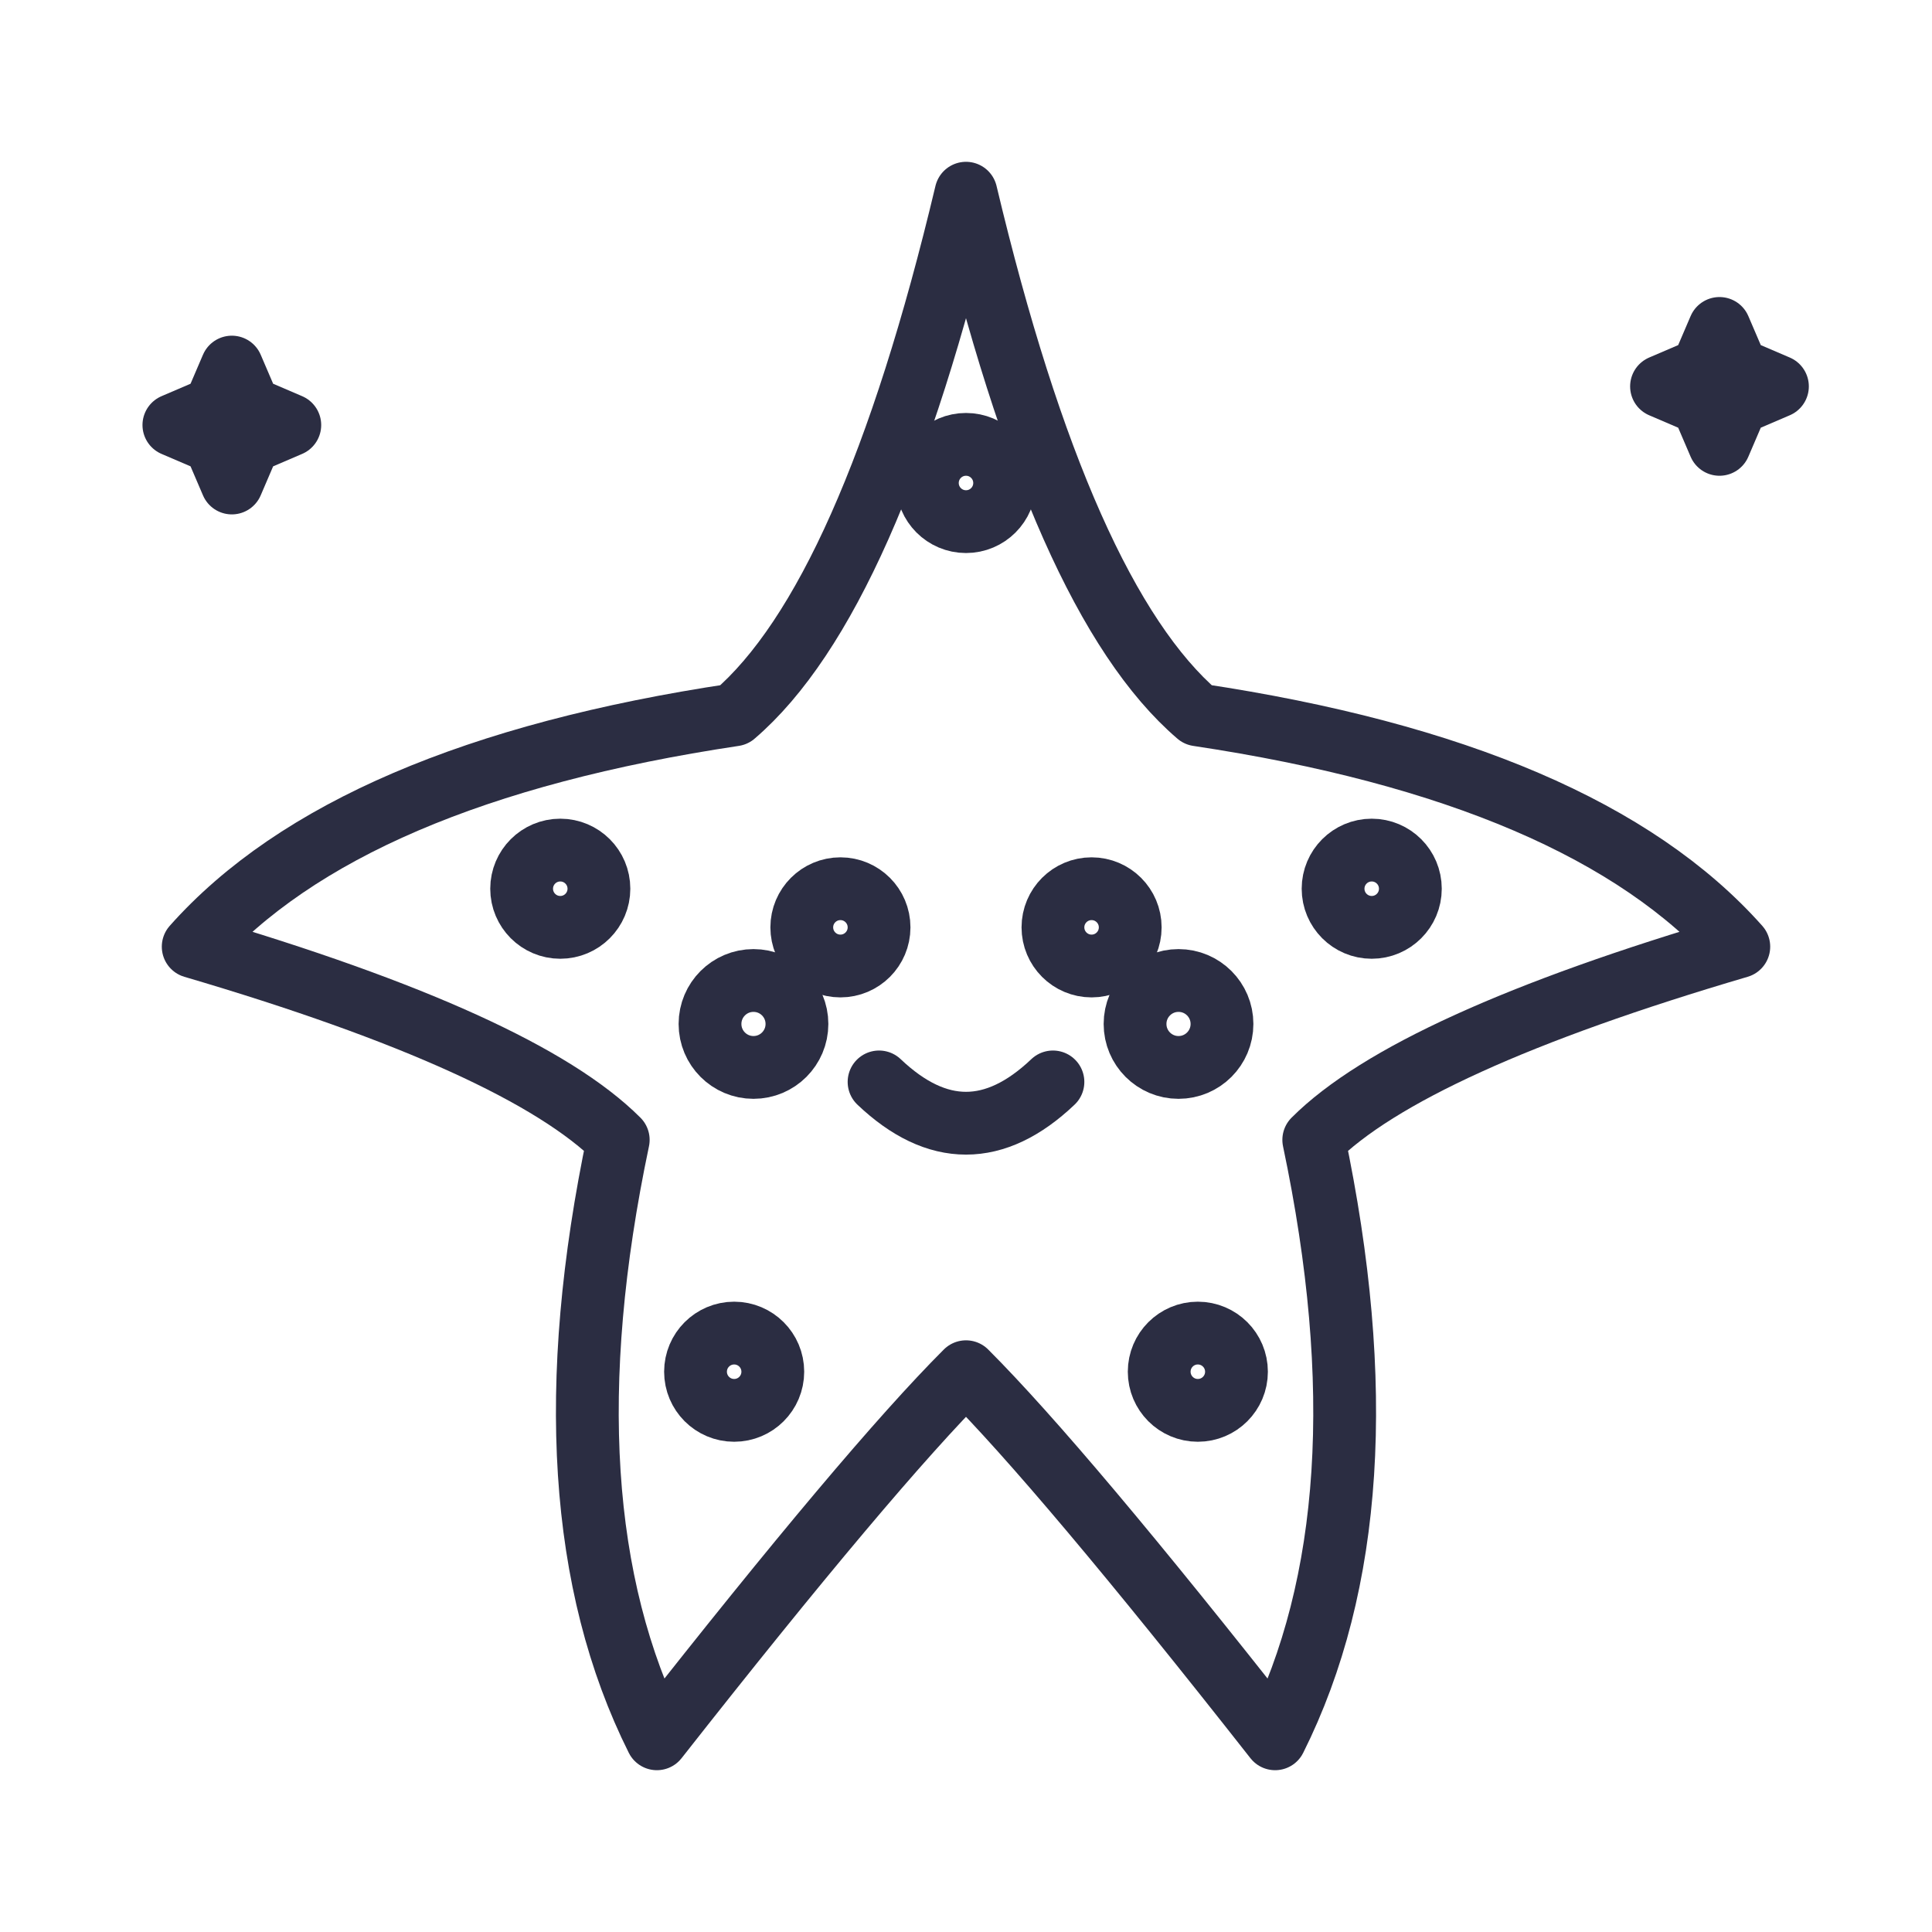
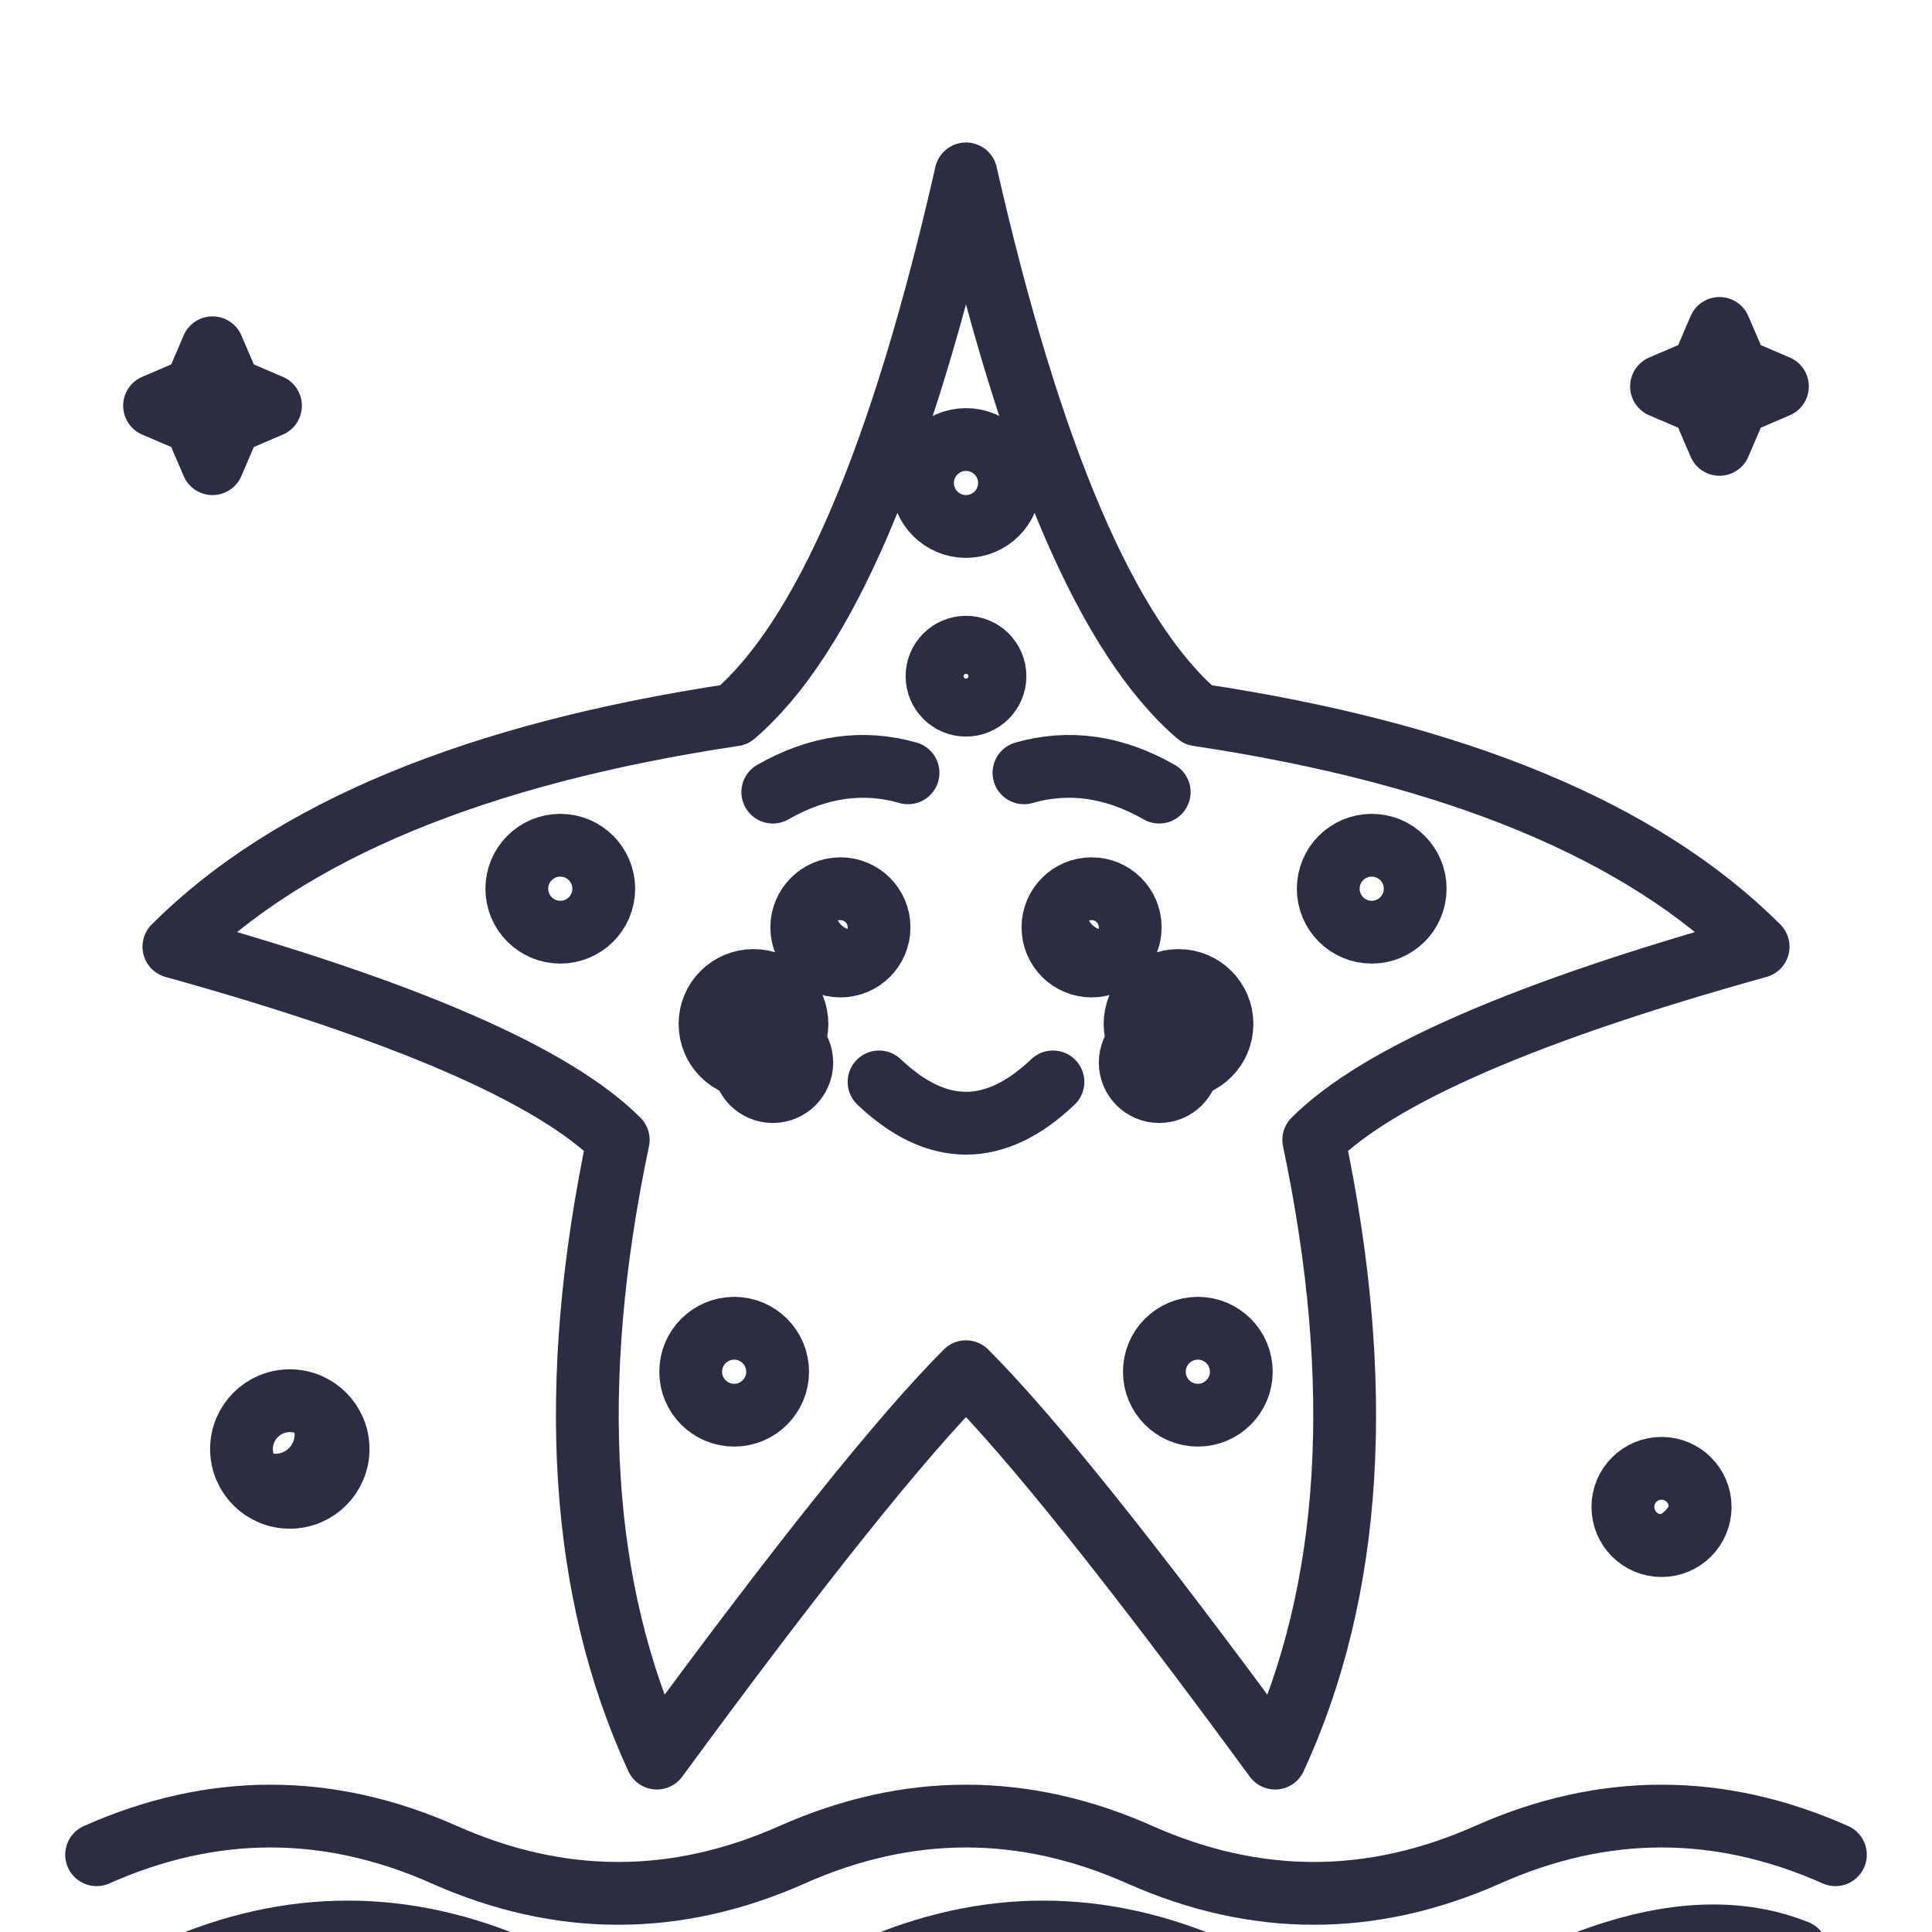
<svg xmlns="http://www.w3.org/2000/svg" viewBox="0 0 200 200">
  <g fill="none" stroke="#2b2d42" stroke-width="6.5" stroke-linecap="round" stroke-linejoin="round">
-     <path d="M100 20 Q110 62 124 74 Q164 80 180 98 Q146 108 136 118 Q144 156 132 180 Q110 152 100 142 Q90 152 68 180 Q56 156 64 118 Q54 108 20 98 Q36 80 76 74 Q90 62 100 20 Z" />
+     <path d="M100 18 Q110 62 124 74 Q164 80 182 98 Q146 108 136 118 Q144 156 132 182 Q110 152 100 142 Q90 152 68 182 Q56 156 64 118 Q54 108 18 98 Q36 80 76 74 Q90 62 100 18 Z" />
+     <path d="M80 82 Q87 78 94 80" />
+     <path d="M106 80 Q113 78 120 82" />
    <circle cx="87" cy="96" r="4" />
    <circle cx="113" cy="96" r="4" />
+     <circle cx="88.4" cy="94.4" r="1.36" />
+     <circle cx="114.4" cy="94.4" r="1.36" />
    <path d="M91 112 Q100 120.55 109 112" />
    <circle cx="78" cy="106" r="4.5" />
    <circle cx="122" cy="106" r="4.5" />
-     <circle cx="100" cy="50" r="4" />
-     <circle cx="58" cy="92" r="4" />
-     <circle cx="142" cy="92" r="4" />
-     <circle cx="76" cy="142" r="4" />
-     <circle cx="124" cy="142" r="4" />
-     <polygon points="24,38 25.8,42.2 30,44 25.8,45.8 24,50 22.2,45.8 18,44 22.2,42.2" />
+     <circle cx="100" cy="50" r="4.5" />
+     <circle cx="58" cy="92" r="4.5" />
+     <circle cx="142" cy="92" r="4.5" />
+     <circle cx="76" cy="142" r="4.5" />
+     <circle cx="124" cy="142" r="4.5" />
+     <circle cx="100" cy="70" r="3" />
+     <circle cx="80" cy="110" r="3" />
+     <circle cx="120" cy="110" r="3" />
+     <polygon points="22,36 23.8,40.2 28,42 23.8,43.8 22,48 20.2,43.8 16,42 20.2,40.2" />
    <polygon points="178,34 179.8,38.2 184,40 179.8,41.8 178,46 176.2,41.8 172,40 176.2,38.2" />
+     <circle cx="30" cy="150" r="5" />
+     <circle cx="28.5" cy="148.5" r="1.25" />
+     <circle cx="172" cy="156" r="4" />
+     <circle cx="170.8" cy="154.8" r="1" />
+     <path d="M10 192 Q28 184 46 192 Q64 200 82 192 Q100 184 118 192 Q136 200 154 192 Q172 184 190 192" />
+     <path d="M18 204 Q36 196 54 204 Q72 212 90 204 Q108 196 126 204 Q144 212 162 204 Q176 198 186 202" />
  </g>
</svg>
